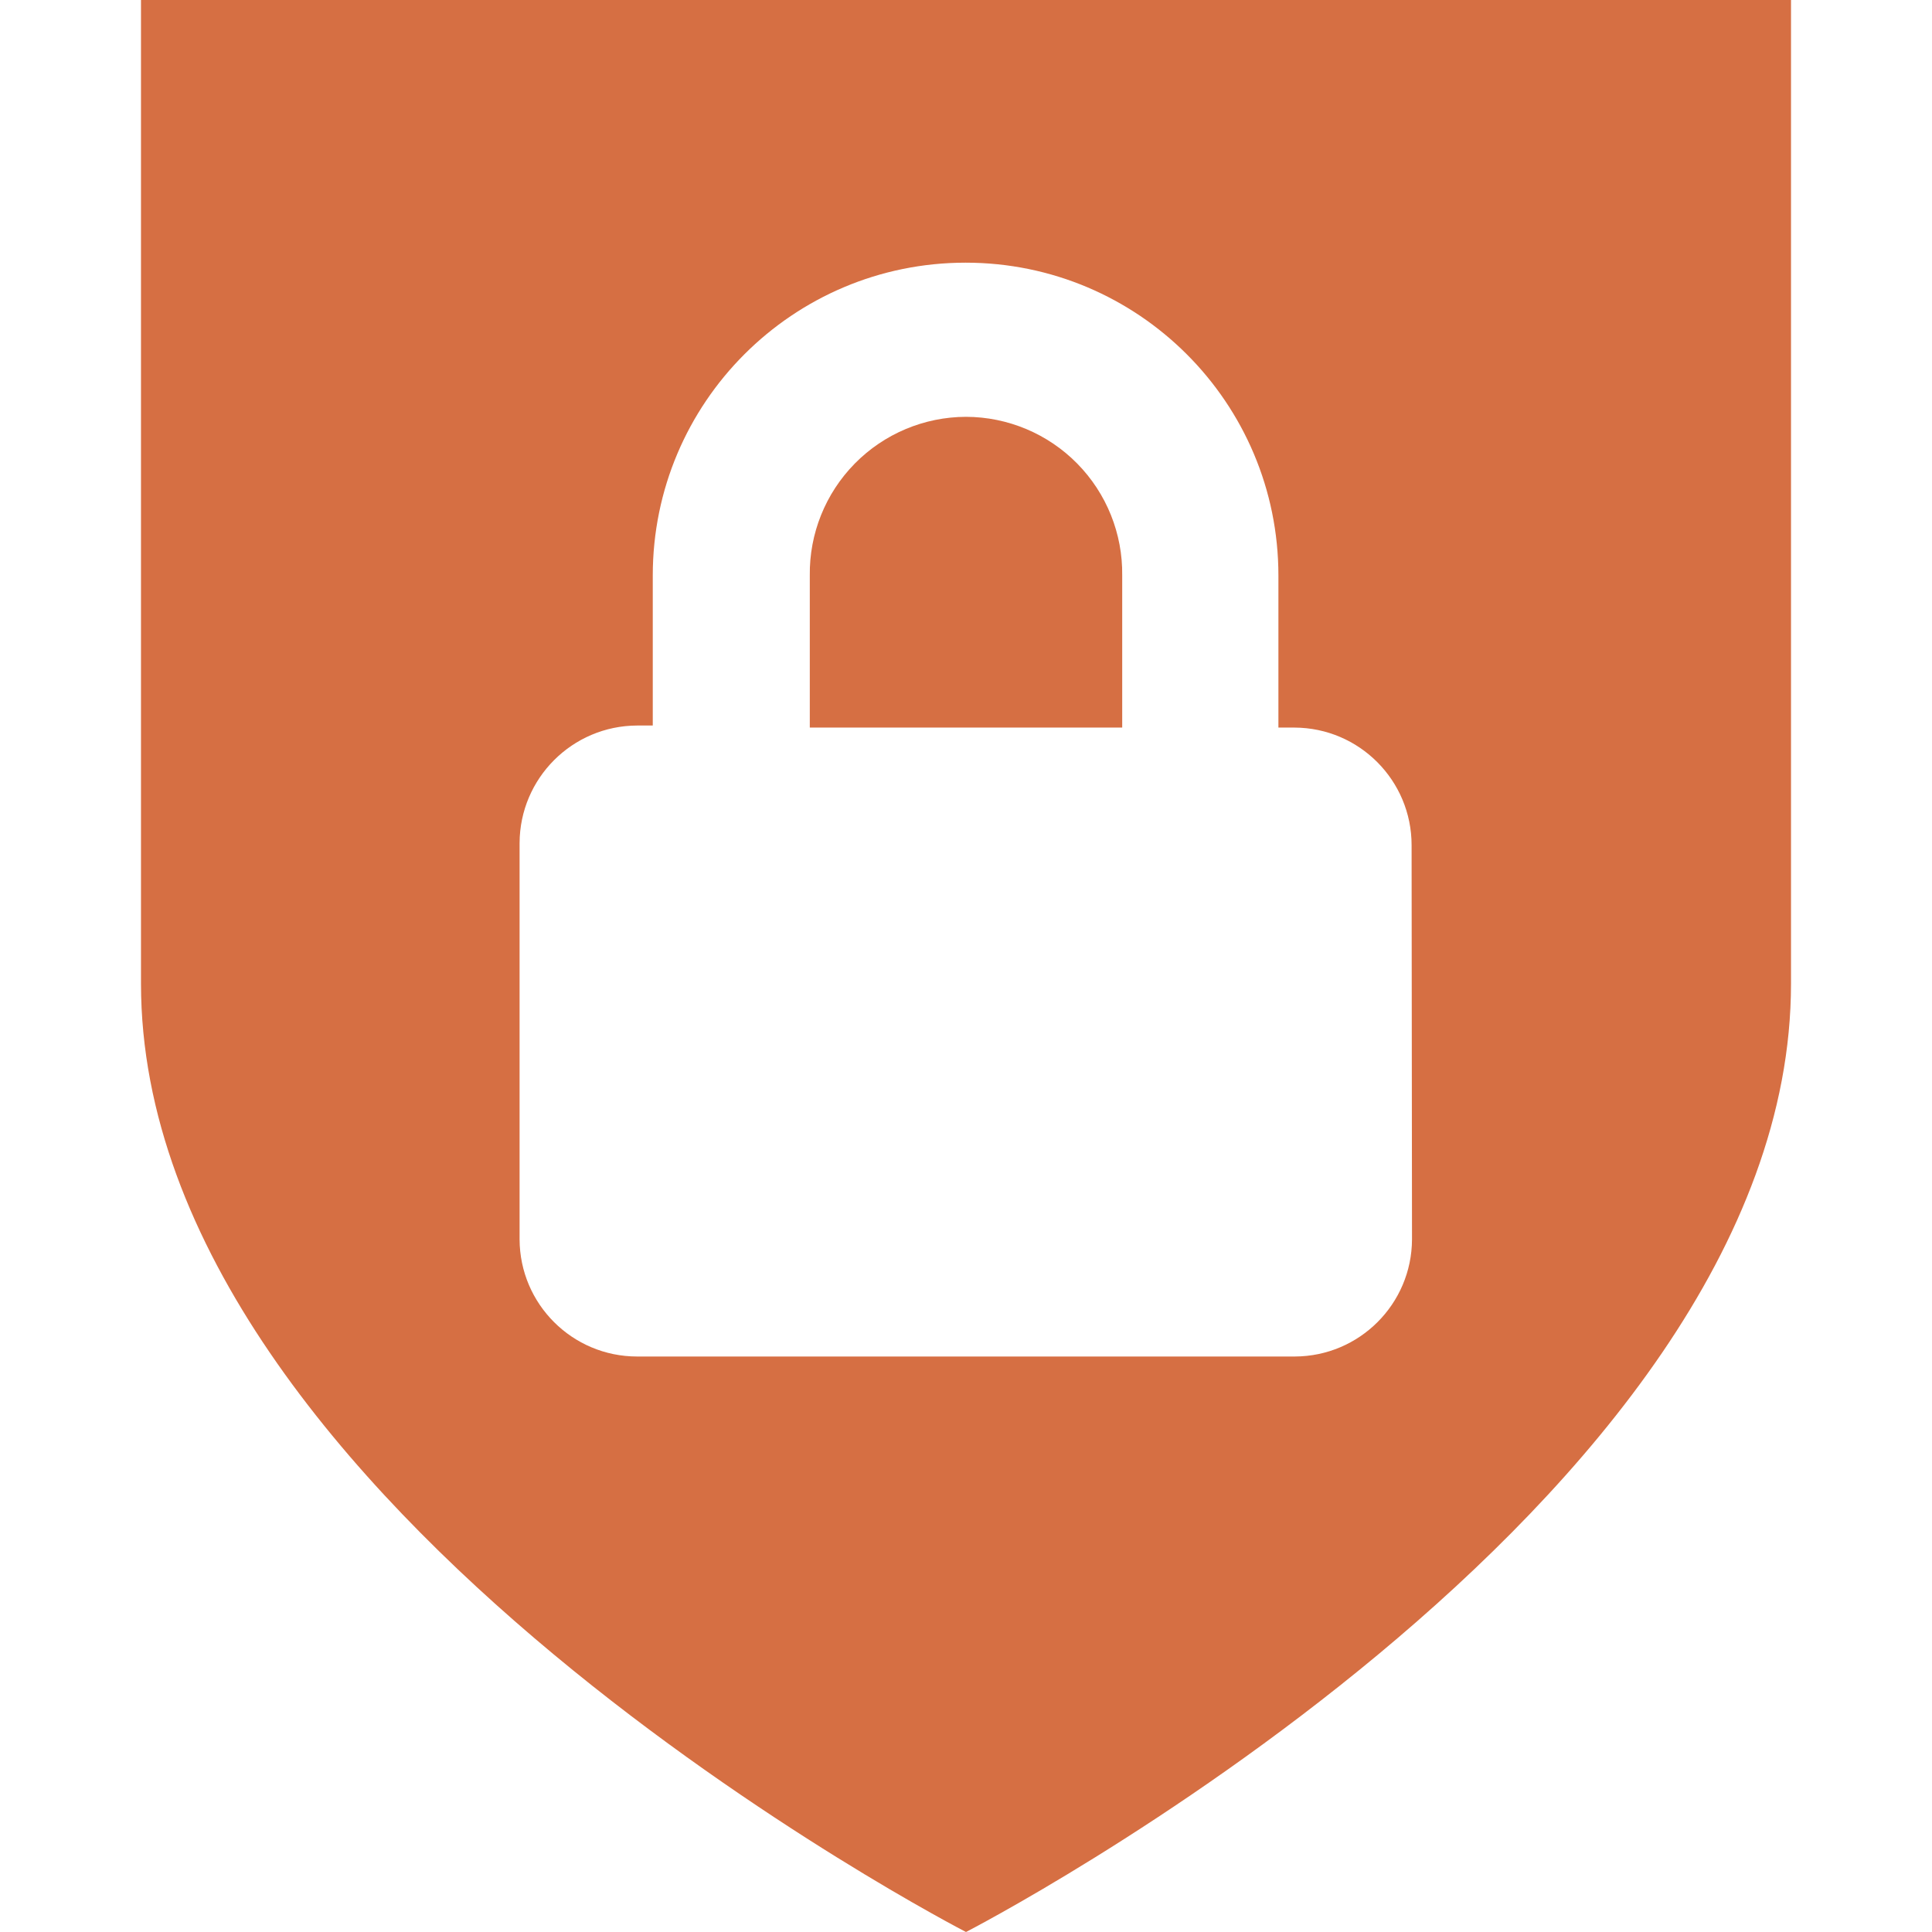
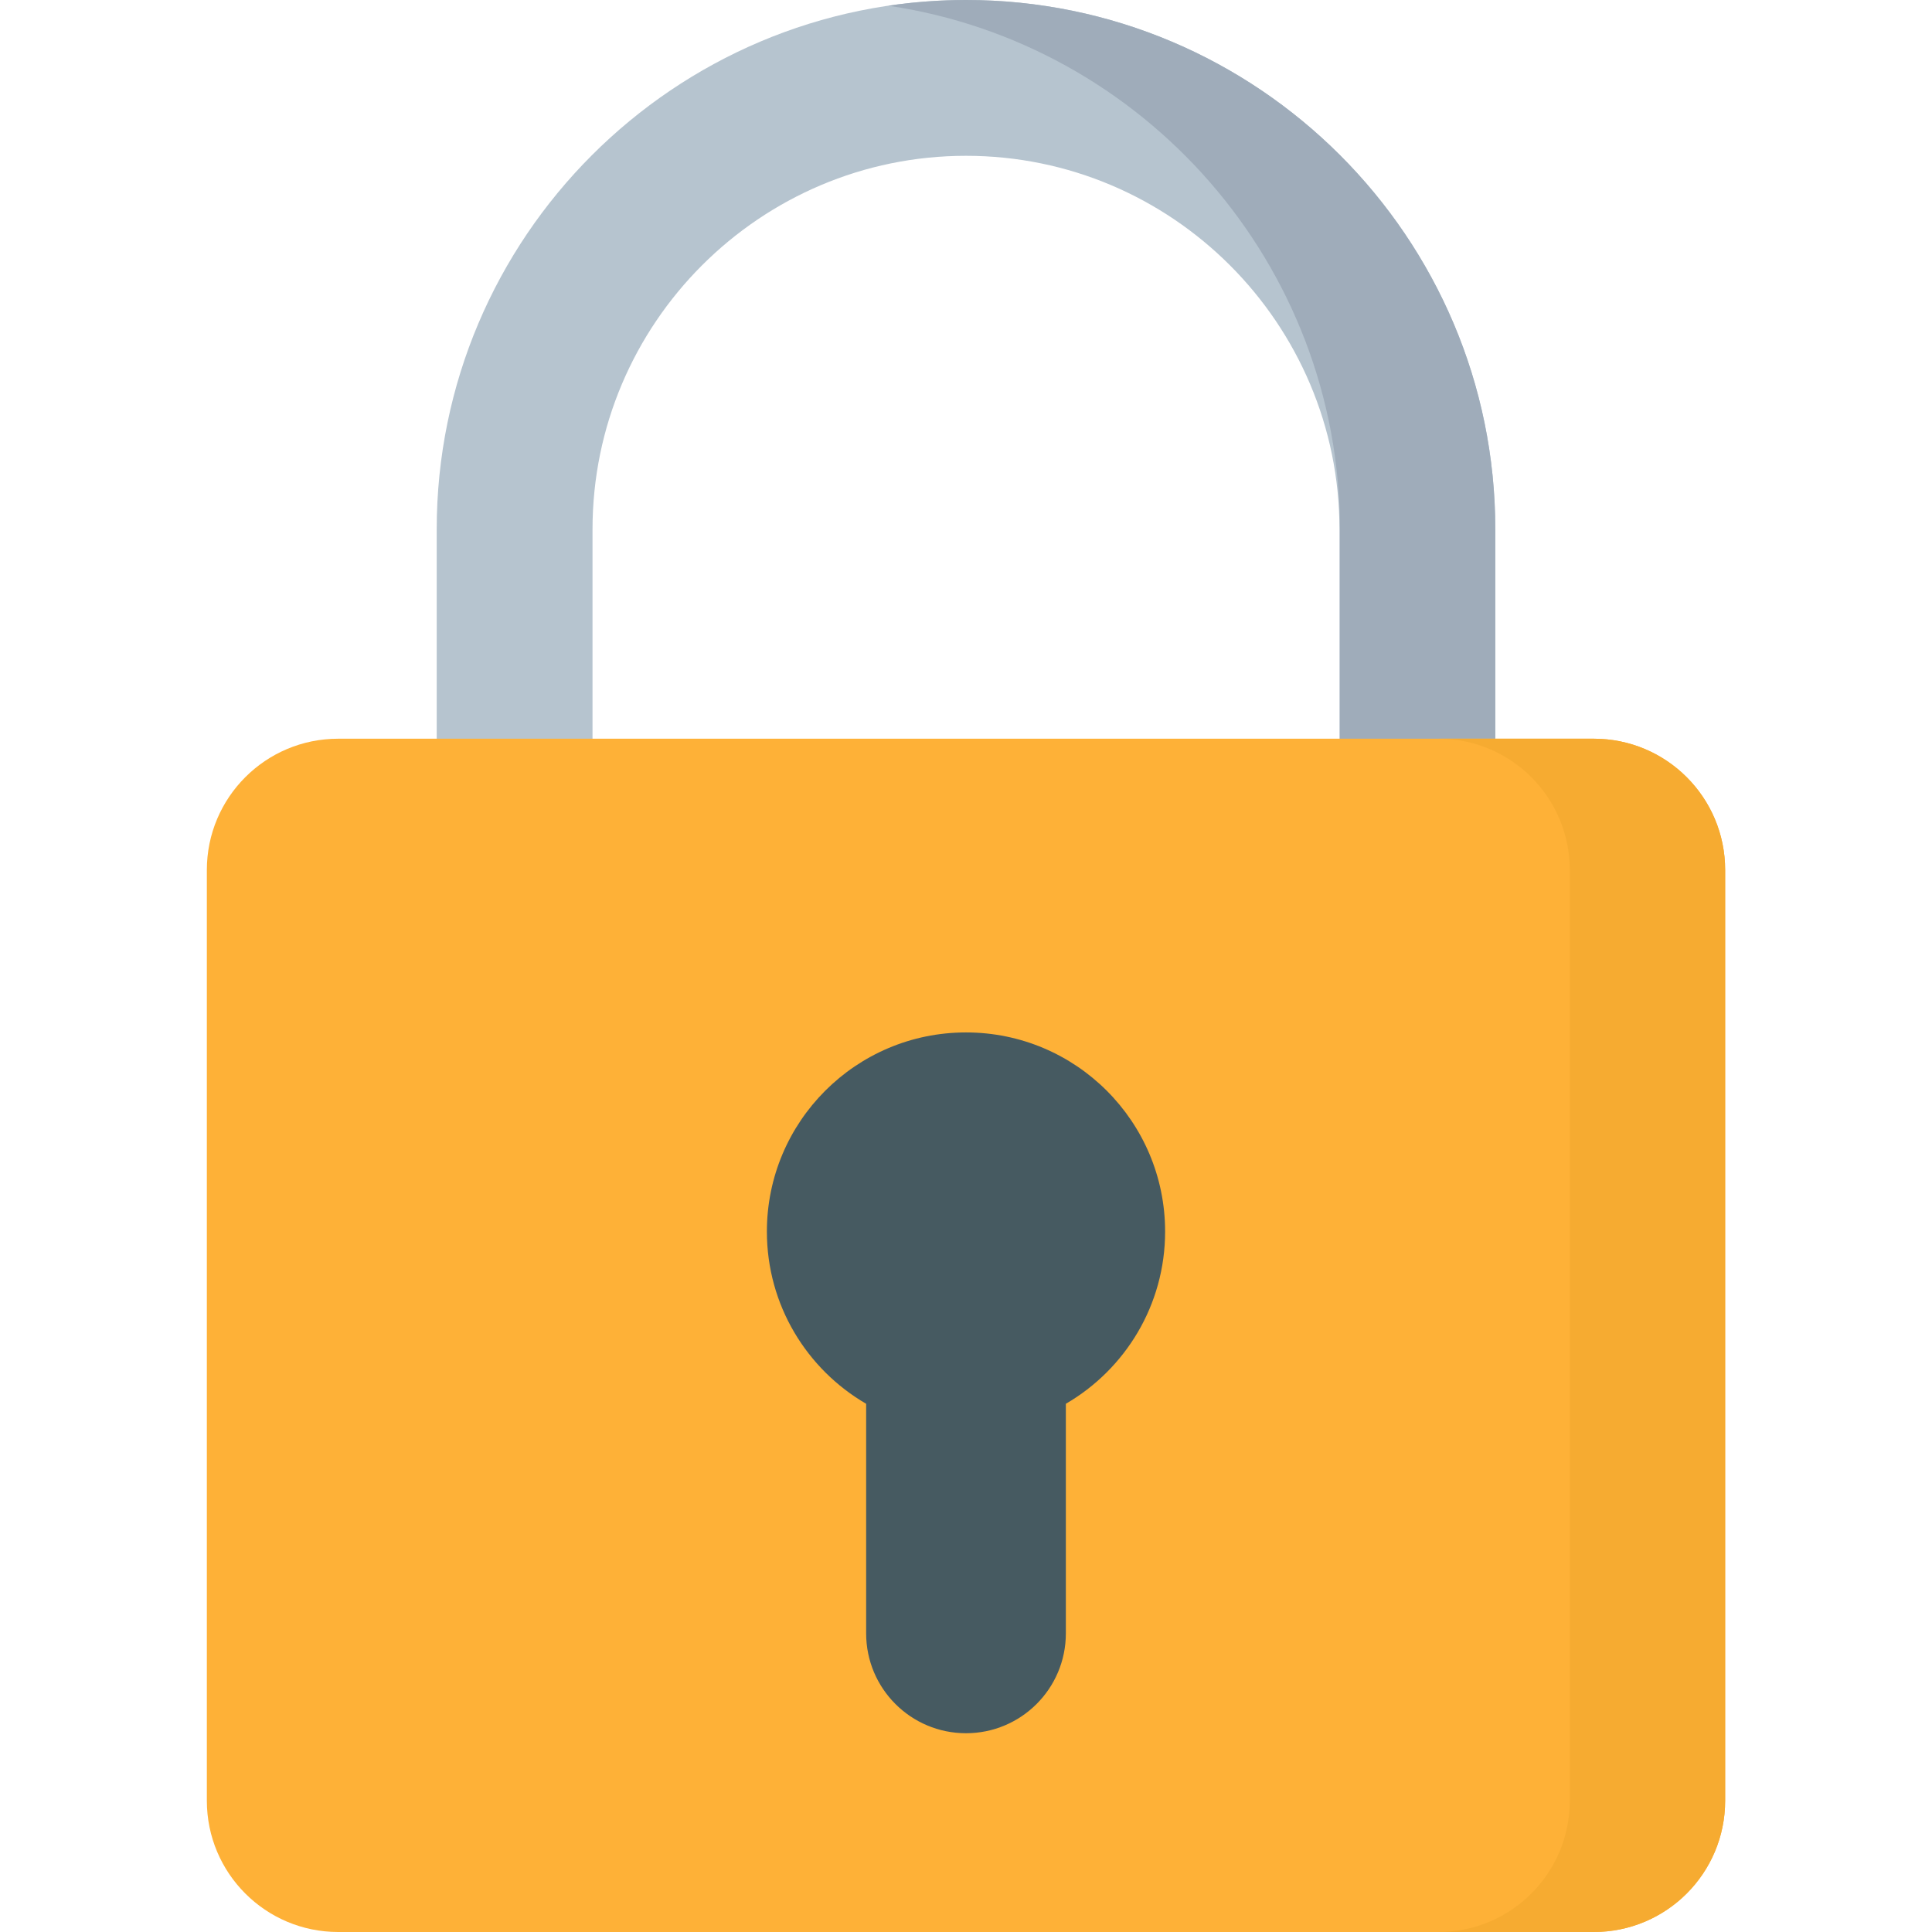
- <svg xmlns="http://www.w3.org/2000/svg" viewBox="0 0 47 47">
-   <defs>
-     <style>.cls-1{fill:#d66f43;}</style>
-   </defs>
-   <path class="cls-1" d="M23.5,10.14A3.81,3.81,0,0,0,19.7,14v3.7h7.6V14A3.81,3.81,0,0,0,23.5,10.14Z" />
-   <path class="cls-1" d="M3.43,0V23.93C3.43,36.67,23.5,47,23.5,47S43.57,36.67,43.57,23.93V0ZM34.35,30.15A2.86,2.86,0,0,1,31.5,33h-16a2.86,2.86,0,0,1-2.86-2.85V20.51a2.87,2.87,0,0,1,2.86-2.86h.38V14a7.61,7.61,0,1,1,15.22,0v3.7h.39a2.86,2.86,0,0,1,2.85,2.86Z" />
+ <svg xmlns="http://www.w3.org/2000/svg" id="Capa_1" enable-background="new 0 0 512 512" height="512" viewBox="0 0 512 512" width="512">
+   <g id="_x33_3_padlock">
+     <g>
+       <path d="m375.622 271.116c-11.402 0-20.645-9.243-20.645-20.645v-110.204c0-54.576-44.401-98.977-98.977-98.977s-98.977 44.401-98.977 98.977v110.204c0 11.402-9.243 20.645-20.645 20.645s-20.645-9.243-20.645-20.645v-110.204c0-77.344 62.923-140.267 140.267-140.267s140.267 62.923 140.267 140.267v110.204c0 11.402-9.243 20.645-20.645 20.645z" fill="#b6c4cf" />
+     </g>
+     <path d="m256 0c-6.992 0-13.864.521-20.585 1.514 67.619 9.988 119.682 68.401 119.682 138.753v110.204c0 .401-.037.792-.06 1.188.619 10.846 9.584 19.457 20.585 19.457 11.402 0 20.645-9.243 20.645-20.645v-110.204c0-77.344-62.923-140.267-140.267-140.267z" fill="#9facba" />
+     <path d="m422.384 512h-332.768c-19.219 0-34.799-15.58-34.799-34.799v-246.636c0-19.219 15.58-34.799 34.799-34.799h332.767c19.219 0 34.799 15.58 34.799 34.799v246.636c.001 19.219-15.579 34.799-34.798 34.799z" fill="#feb137" />
+     <path d="m308.767 326.371c0-29.142-23.624-52.767-52.767-52.767s-52.767 23.625-52.767 52.767c0 19.495 10.581 36.509 26.305 45.645v60.845c0 14.615 11.847 26.462 26.462 26.462s26.462-11.847 26.462-26.462v-60.845c15.724-9.135 26.305-26.149 26.305-45.645z" fill="#465a61" />
+     <path d="m422.384 195.765h-41.17c19.219 0 34.799 15.58 34.799 34.799v246.636c0 19.219-15.58 34.799-34.799 34.799h41.17c19.219 0 34.799-15.58 34.799-34.799v-246.635c0-19.219-15.58-34.8-34.799-34.8z" fill="#f6ab31" />
+   </g>
</svg>
